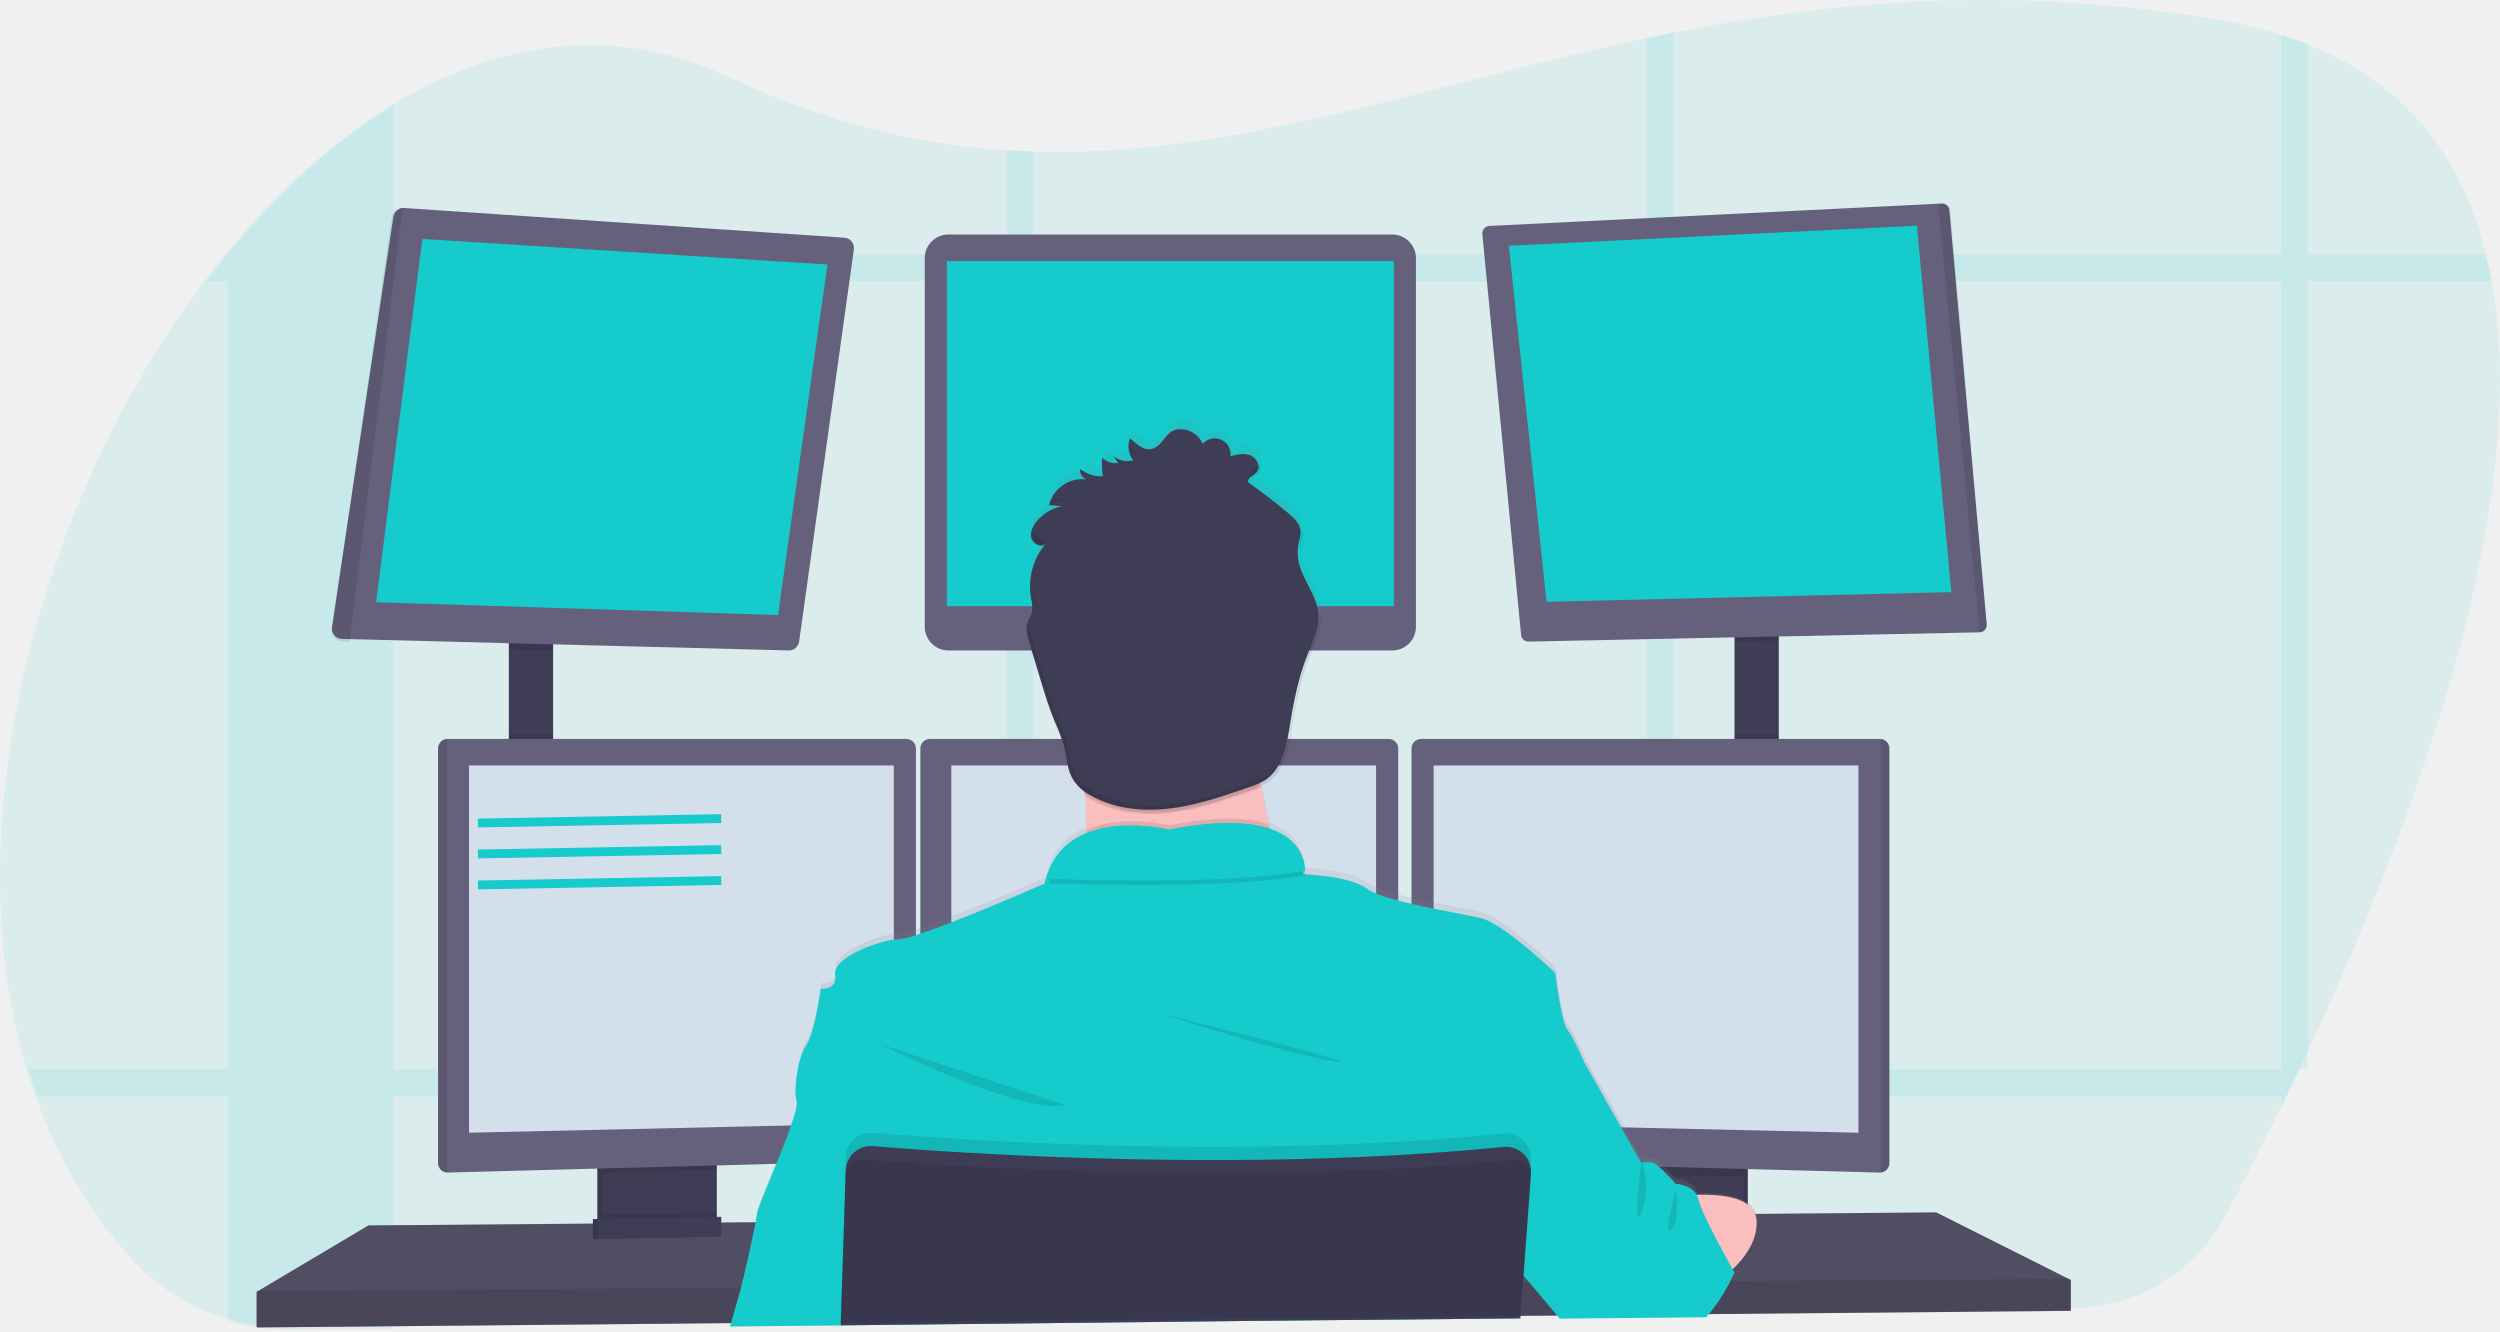
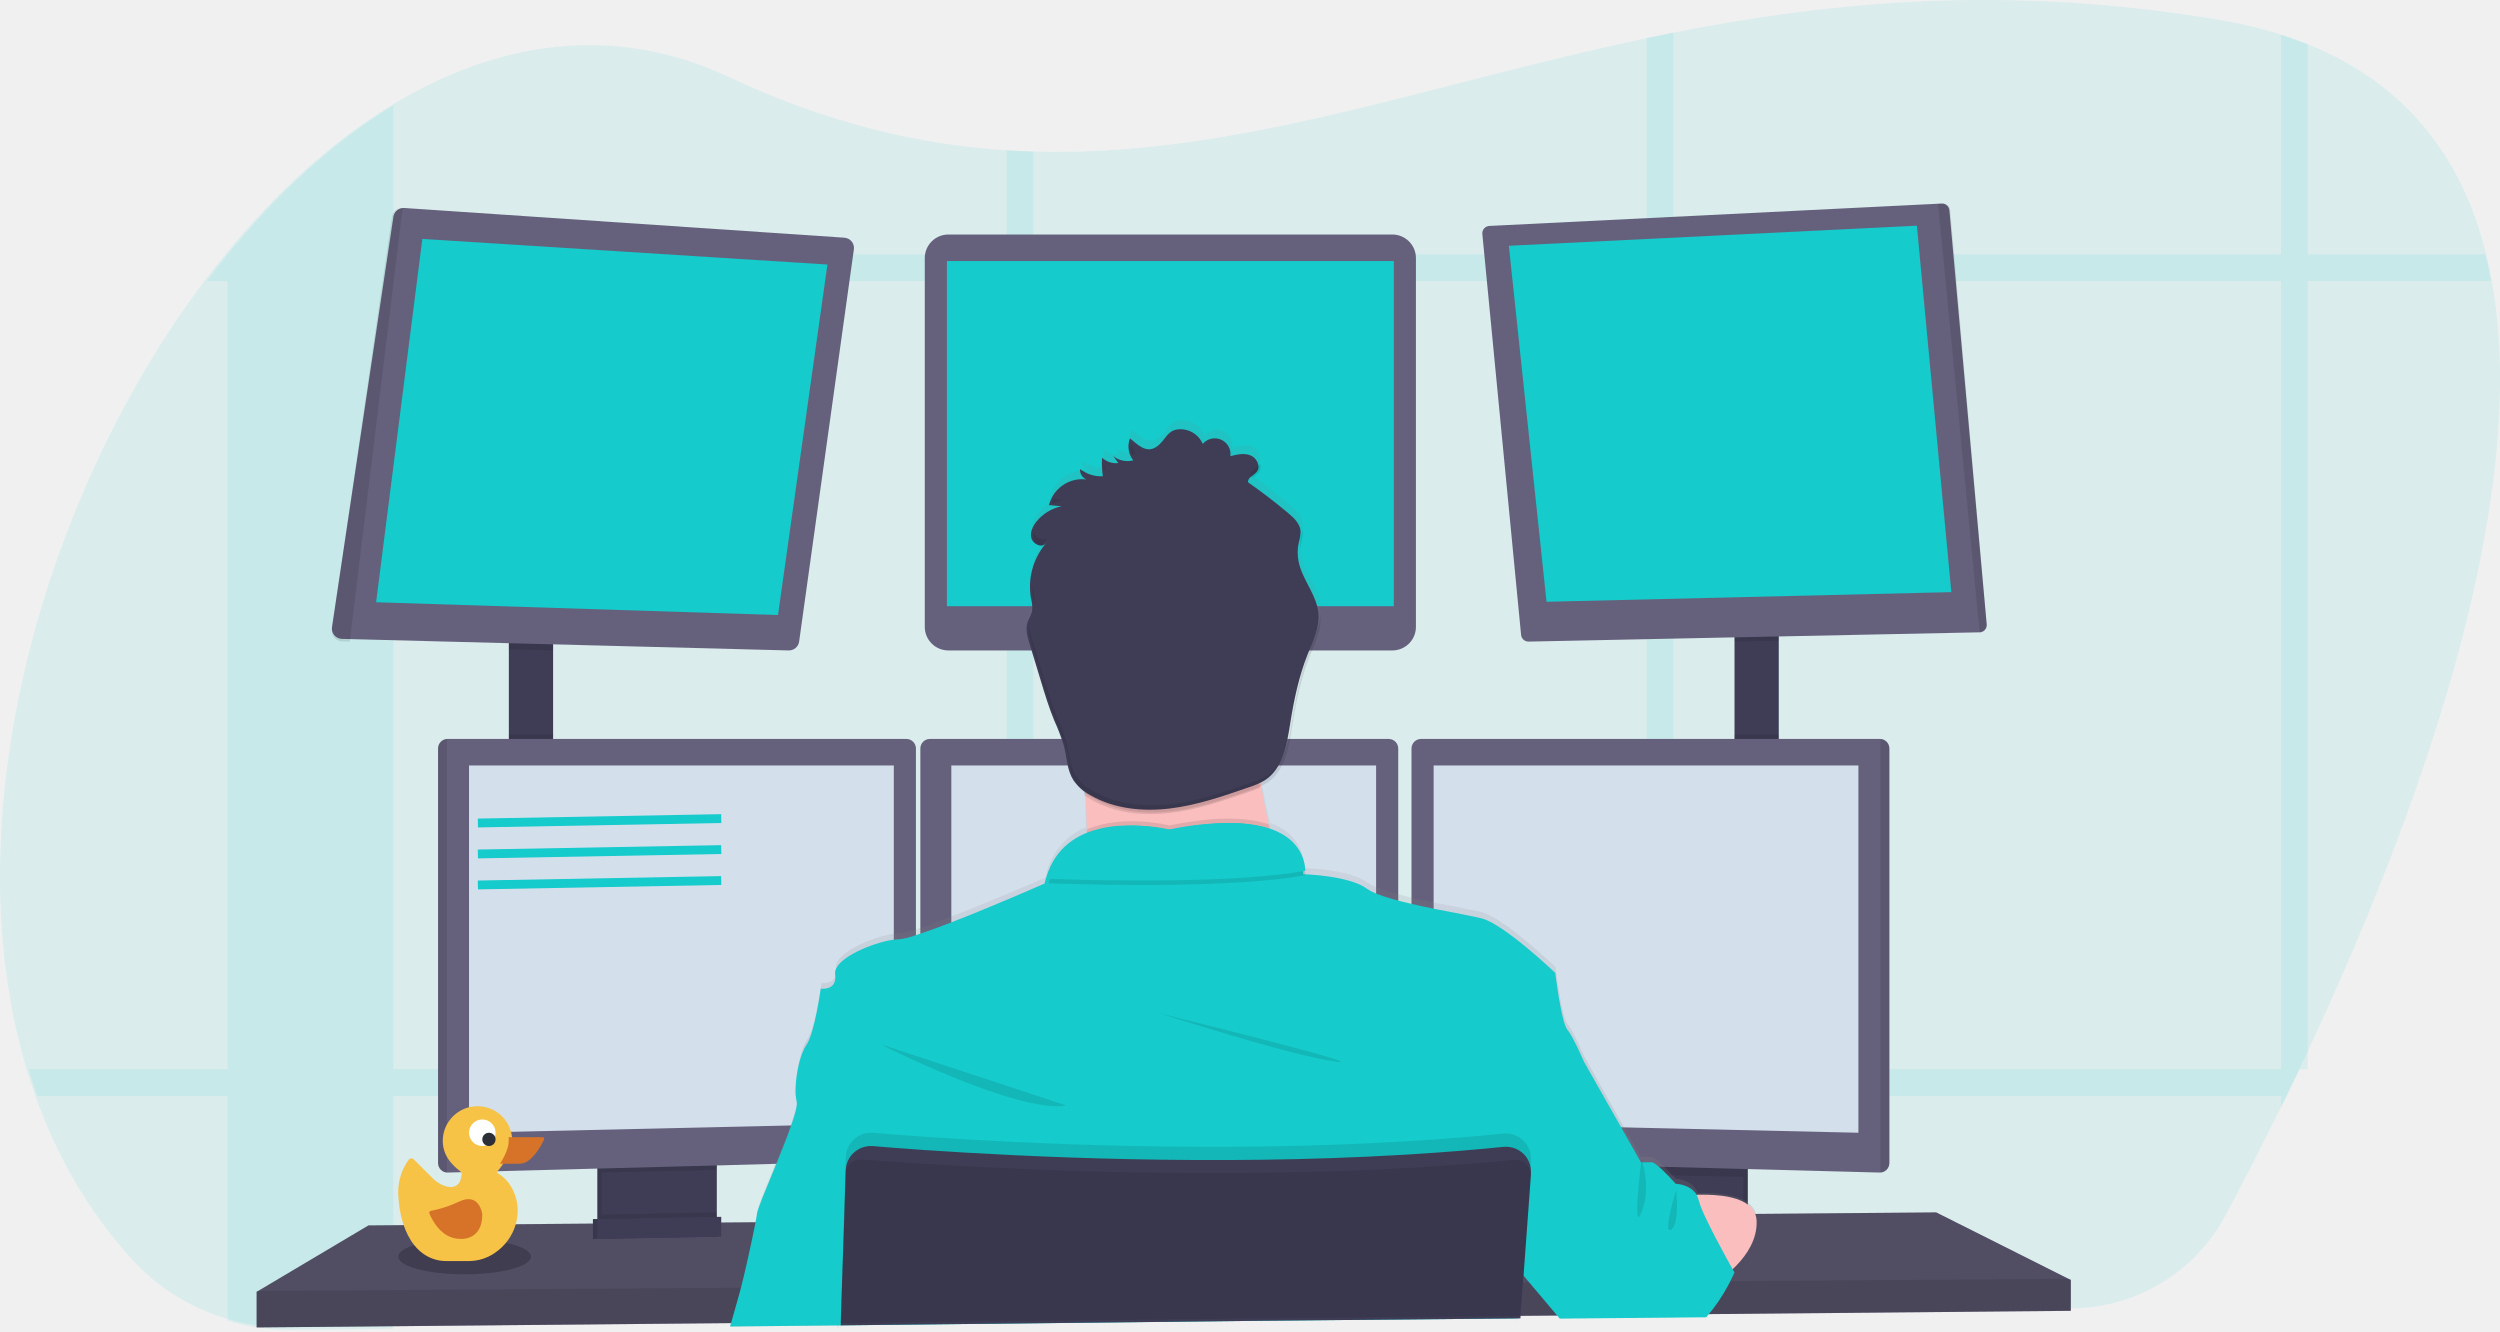
<svg xmlns="http://www.w3.org/2000/svg" width="565px" height="301px" viewBox="0 0 565 301" version="1.1">
  <defs>
    <linearGradient x1="49.992%" y1="100%" x2="49.992%" y2="-0.078%" id="linearGradient-1">
      <stop stop-color="#808080" stop-opacity="0.25" offset="0%" />
      <stop stop-color="#808080" stop-opacity="0.12" offset="54%" />
      <stop stop-color="#808080" stop-opacity="0.1" offset="100%" />
    </linearGradient>
  </defs>
  <g id="Page-1" stroke="none" stroke-width="1" fill="none" fill-rule="evenodd">
    <g id="Desktop-HD" transform="translate(-770, -288)">
      <g id="undraw_programming_2svr-(1)" transform="translate(770, 288)">
        <path d="M521.696,237.266 C521.067,238.619 520.439,239.955 519.813,241.273 C518.837,243.32 517.873,245.327 516.921,247.294 C516.498,248.166 516.075,249.021 515.662,249.877 C510.996,259.391 506.639,267.806 502.938,274.726 C496.099,287.498 482.825,295.531 468.315,295.681 L386.029,296.575 L385.161,296.575 L378.107,296.651 L372.073,296.716 L353.571,296.916 L352.822,296.916 L343.402,297.019 L343.115,297.019 L285.056,297.647 L233.232,298.188 L227.204,298.253 L189.764,298.659 L189.721,298.659 L165.439,298.919 L165.179,298.919 L88.4,299.748 L65.432,299.997 C60.531,300.052 55.65,299.355 50.961,297.928 C42.801,295.469 35.468,290.835 29.751,284.527 C19.886,273.681 12.697,261.026 7.867,247.294 C7.169,245.312 6.518,243.305 5.914,241.273 C-10.804,184.877 9.577,112.117 46.257,63.427 C47.794,61.391 49.357,59.406 50.945,57.471 L50.983,57.427 C62.263,43.609 74.911,32.064 88.384,23.855 C112.259,9.284 138.711,5.179 164.728,17.412 C186.742,27.765 207.296,32.633 227.22,33.954 C229.233,34.084 231.246,34.181 233.248,34.241 C278.952,35.676 321.785,19.242 372.084,8.634 C374.086,8.212 376.094,7.795 378.118,7.399 C414,0.274 453.806,-3.484 501.142,4.416 C506.06,5.218 510.913,6.376 515.662,7.881 C517.75,8.553 519.761,9.275 521.696,10.047 C544.29,19.22 556.613,36.169 561.849,57.406 C562.344,59.377 562.773,61.382 563.135,63.422 C572.419,114.505 545.229,186.967 521.696,237.266 Z" id="Path" fill="#15CBCB" opacity="0.1" />
        <g id="Group" opacity="0.1" transform="translate(6, 7)" fill="#15CBCB">
          <path d="M82.846,16.864 L82.846,293.3 L59.91,293.55 C55.016,293.605 50.142,292.906 45.459,291.478 L45.459,50.495 L45.497,50.495 C56.762,36.636 69.392,25.071 82.846,16.864 Z" id="Path" />
          <path d="M556.946,56.505 L40.778,56.505 C42.313,54.466 43.874,52.477 45.459,50.539 L45.459,50.495 L555.662,50.495 C556.157,52.459 556.585,54.462 556.946,56.505 Z" id="Path" />
          <path d="M515.539,3.038 L515.539,234.658 L513.659,234.658 C512.684,236.708 511.721,238.719 510.771,240.689 C510.349,241.563 509.926,242.42 509.514,243.277 L509.514,0.846 C511.598,1.519 513.607,2.249 515.539,3.038 Z" id="Path" />
          <path d="M372.166,0.363 L372.166,290.16 L366.141,290.225 L366.141,1.6 C368.14,1.177 370.145,0.759 372.166,0.363 Z" id="Path" />
          <path d="M227.503,27.252 L227.503,291.733 L221.483,291.798 L221.483,26.964 C223.494,27.095 225.504,27.171 227.503,27.252 Z" id="Path" />
          <path d="M513.659,234.663 C512.684,236.713 511.721,238.724 510.771,240.695 L2.444,240.695 C1.746,238.71 1.096,236.699 0.493,234.663 L513.659,234.663 Z" id="Path" />
        </g>
        <rect id="Rectangle" fill="#3F3D56" x="115" y="144" width="10" height="31" />
        <rect id="Rectangle" fill="#3F3D56" x="392" y="143" width="10" height="33" />
        <polygon id="Path" fill="#65617D" points="468 289.278 468 296.247 385.718 296.998 384.841 297.014 353.568 297.298 352.821 297.309 343.316 297.389 343.034 297.389 285.092 297.92 189.98 298.794 189.899 298.794 165.716 299.019 165.456 299.024 58 300 58 291.959 83.266 276.948 133.961 276.53 135.044 276.525 135.402 276.52 136.485 276.504 160.825 276.305 161.914 276.3 162.26 276.294 163.343 276.289 171.148 276.225 171.354 276.219 190.608 276.059 190.765 276.059 341.008 274.804 344.686 274.777 345.054 274.777 347.86 274.751 368.251 274.584 369.335 274.568 370.337 274.558 370.857 274.558 377.199 274.509 378.455 274.493 380.14 274.482 385.42 274.434 393.799 274.365 394.882 274.354 396.767 274.343 397.119 274.343 437.583 274" />
        <polygon id="Path" fill="#000000" opacity="0.2" points="468 289.278 468 296.247 385.718 296.998 384.841 297.014 353.568 297.298 352.821 297.309 343.316 297.389 343.034 297.389 285.092 297.92 189.98 298.794 189.899 298.794 165.716 299.019 165.456 299.024 58 300 58 291.959 83.266 276.948 133.961 276.53 135.044 276.525 135.402 276.52 136.485 276.504 160.825 276.305 161.914 276.3 162.26 276.294 163.343 276.289 171.148 276.225 171.354 276.219 190.608 276.059 190.765 276.059 341.008 274.804 344.686 274.777 345.054 274.777 347.86 274.751 368.251 274.584 369.335 274.568 370.337 274.558 370.857 274.558 377.199 274.509 378.455 274.493 380.14 274.482 385.42 274.434 393.799 274.365 394.882 274.354 396.767 274.343 397.119 274.343 437.583 274" />
        <path d="M161,262 L161,275.271 C161.001,276.554 160.25,277.722 159.071,278.273 C158.641,278.478 158.171,278.589 157.693,278.598 L138.456,278.999 C137.942,279.011 137.433,278.905 136.968,278.69 C135.768,278.149 134.999,276.97 135,275.672 L135,262 L161,262 Z" id="Path" fill="#3F3D56" />
        <path d="M161,262 L161,275.271 C161.001,276.554 160.25,277.722 159.071,278.273 C158.641,278.478 158.171,278.589 157.693,278.598 L138.456,278.999 C137.942,279.011 137.433,278.905 136.968,278.69 C135.768,278.149 134.999,276.97 135,275.672 L135,262 L161,262 Z" id="Path" fill="#000000" opacity="0.1" />
        <path d="M162,262 L162,275.271 C162.001,276.554 161.25,277.722 160.071,278.273 C159.641,278.478 159.171,278.589 158.693,278.598 L139.456,278.999 C138.942,279.011 138.433,278.905 137.968,278.69 C136.768,278.149 135.999,276.97 136,275.672 L136,262 L162,262 Z" id="Path" fill="#3F3D56" />
        <rect id="Rectangle" fill="#3F3D56" x="369" y="262" width="26" height="17" />
        <rect id="Rectangle" fill="#000000" opacity="0.1" x="369" y="262" width="26" height="17" />
        <rect id="Rectangle" fill="#3F3D56" x="368" y="262" width="26" height="17" />
        <polygon id="Path" fill="#000000" opacity="0.1" points="125 144 125 147 115 146.743 115 144" />
        <path d="M192.977,56.356 L180.603,144.994 C180.441,146.166 179.421,147.03 178.235,146.999 L79.156,144.437 L77.275,144.389 C76.613,144.373 75.989,144.077 75.559,143.575 C75.128,143.072 74.933,142.411 75.021,141.757 L88.912,48.967 C89.098,47.776 90.167,46.924 91.373,47.005 L190.809,53.718 C191.458,53.756 192.061,54.062 192.473,54.563 C192.885,55.064 193.068,55.714 192.977,56.356 Z" id="Path" fill="#65617D" />
        <polygon id="Path" fill="#15CBCB" points="95.451 54 85 136.108 175.83 139 187 59.784" />
        <rect id="Rectangle" fill="#65617D" x="209" y="53" width="111" height="94" rx="5.33" />
        <rect id="Rectangle" fill="#15CBCB" x="214" y="59" width="101" height="78" />
        <polygon id="Path" fill="#000000" opacity="0.1" points="402 143 402 144.813 392 145 392 143" />
        <path d="M448.996,141.127 C449.026,141.581 448.869,142.026 448.561,142.362 C448.252,142.697 447.82,142.893 447.364,142.904 L345.469,145 C344.591,145.018 343.848,144.358 343.766,143.489 L335.008,52.886 C334.964,52.432 335.109,51.98 335.409,51.635 C335.71,51.29 336.139,51.083 336.597,51.061 L437.718,46.057 L438.807,46.002 C439.706,45.955 440.482,46.626 440.56,47.519 L448.996,141.127 Z" id="Path" fill="#65617D" />
        <polygon id="Path" fill="#15CBCB" points="341 55.544 433.212 51 441 133.821 349.516 136" />
        <path d="M448.997,141.222 C449.026,141.676 448.872,142.122 448.572,142.458 C448.271,142.793 447.849,142.989 447.404,143 L438,46.057 L439.061,46.002 C439.938,45.955 440.694,46.627 440.77,47.52 L448.997,141.222 Z" id="Path" fill="#000000" opacity="0.1" />
        <path d="M91,47.007 L79.057,145 L77.221,144.951 C76.575,144.935 75.965,144.638 75.545,144.133 C75.125,143.627 74.934,142.962 75.02,142.304 L88.582,48.985 C88.761,47.778 89.815,46.916 91,47.007 Z" id="Path" fill="#000000" opacity="0.1" />
        <rect id="Rectangle" fill="#000000" opacity="0.1" x="115" y="166" width="10" height="9" />
        <polygon id="Path" fill="#000000" opacity="0.1" points="162 262 162 264.393 136 265 136 262" />
        <path d="M207,169.136 L207,260.105 C206.986,261.259 206.069,262.199 204.916,262.242 L101.165,265 L101.138,265 C99.963,264.985 99.015,264.037 99,262.864 L99,169.136 C99.015,167.963 99.963,167.015 101.138,167 L204.862,167 C206.037,167.015 206.985,167.963 207,169.136 Z" id="Path" fill="#65617D" />
        <path d="M101,167 L101,265 L100.975,265 C99.89,264.985 99.013,264.037 99,262.864 L99,169.136 C99.013,167.963 99.89,167.015 100.975,167 L101,167 Z" id="Path" fill="#000000" opacity="0.1" />
        <polygon id="Path" fill="#D4DFEC" points="106 173 202 173 202 253.819 106 256" />
        <rect id="Rectangle" fill="#000000" opacity="0.1" x="392" y="166" width="10" height="9" />
        <polygon id="Path" fill="#000000" opacity="0.1" points="394 263 394 266 368 265.41 368 263" />
        <path d="M427,169.136 L427,262.864 C426.985,264.048 426.02,265 424.835,265 L321.084,262.242 C319.93,262.199 319.014,261.259 319,260.105 L319,169.136 C319.015,167.963 319.963,167.015 321.138,167 L424.84,167 C426.024,167.003 426.985,167.954 427,169.136 Z" id="Path" fill="#65617D" />
        <path d="M427,169.136 L427,262.864 C426.986,264.048 426.095,265 425,265 L425,167 C426.095,167 426.986,167.952 427,169.136 Z" id="Path" fill="#000000" opacity="0.1" />
        <polygon id="Path" fill="#D4DFEC" points="420 173 324 173 324 253.819 420 256" />
        <path d="M316,169.136 L316,260.105 C315.986,261.259 315.069,262.199 313.916,262.242 L210.165,265 C208.98,265 208.015,264.048 208,262.864 L208,169.136 C208.015,167.963 208.963,167.015 210.138,167 L313.862,167 C315.037,167.015 315.985,167.963 316,169.136 Z" id="Path" fill="#65617D" />
        <polygon id="Path" fill="#D4DFEC" points="215 173 311 173 311 253.819 215 256" />
        <polygon id="Path" fill="#000000" opacity="0.1" points="468 289 468 296.15 385.718 296.92 384.841 296.937 353.568 297.228 352.821 297.239 343.316 297.322 343.034 297.322 285.092 297.866 189.98 298.762 189.899 298.762 165.716 298.993 165.456 298.999 58 300 58 291.75 167.682 291.019 167.942 291.019 190.142 290.865 190.245 290.865 343.565 289.836 343.722 289.836 343.814 289.83 344.068 289.83 346.663 289.814 347.454 289.814 387.798 289.539 390.181 289.528 390.712 289.522" />
        <circle id="Oval" fill="#FBBEBE" cx="264" cy="148" r="28" />
        <path d="M165,299.81 C165,299.75 165.033,299.685 165.054,299.62 C165.596,297.67 166.561,294.373 167.282,291.739 C167.374,291.413 167.46,291.093 167.542,290.789 C168.338,287.818 169.888,280.861 170.75,276.521 C171.053,274.995 171.292,273.806 171.341,273.208 C171.449,272.291 173.08,268.364 174.928,263.851 C176.224,260.679 177.638,257.214 178.673,254.292 C179.351,252.556 179.882,250.767 180.261,248.942 C180.342,248.561 180.342,248.167 180.261,247.786 C180.098,247.165 180.011,246.526 180.001,245.885 C179.876,242.517 180.879,237.195 182.429,234.963 C184.326,232.247 185.681,222.113 185.681,222.113 C185.681,222.113 188.488,222.52 188.932,220.196 C188.979,219.945 188.997,219.69 188.986,219.435 C188.985,219.233 188.969,219.032 188.938,218.832 C188.455,215.443 196.915,211.837 201.673,211.061 C202.21,210.968 202.754,210.917 203.299,210.908 C204.455,210.782 205.592,210.52 206.686,210.126 C207.192,209.971 207.734,209.79 208.312,209.583 C210.306,208.91 212.691,208.019 215.222,207.042 C224.738,203.343 236.26,198.352 236.26,198.352 C236.341,197.966 236.433,197.597 236.536,197.233 C237.691,192.589 240.98,188.772 245.397,186.952 C245.397,186.594 245.397,186.23 245.397,185.866 C245.397,183.992 245.316,182.064 245.235,180.141 C245.235,179.767 245.202,179.392 245.18,179.017 C245.18,178.909 245.18,178.794 245.18,178.686 C245.18,178.577 245.18,178.496 245.18,178.403 C245.18,178.023 245.142,177.643 245.121,177.268 L245.023,177.192 C244.191,176.562 243.475,175.79 242.91,174.911 C242.595,174.398 242.337,173.851 242.14,173.282 C241.463,171.441 241.305,169.388 240.85,167.443 L240.753,167.042 C240.16,165.08 239.435,163.16 238.585,161.296 C237.387,158.352 236.466,155.321 235.55,152.253 C234.994,150.395 234.432,148.534 233.865,146.67 L233.008,143.824 C232.846,143.281 232.683,142.737 232.559,142.194 C232.498,141.944 232.451,141.69 232.418,141.434 C232.266,140.601 232.31,139.743 232.548,138.93 C232.758,138.375 232.997,137.832 233.263,137.301 C233.376,137.06 233.467,136.809 233.534,136.551 C233.552,136.494 233.566,136.436 233.577,136.378 C233.616,136.185 233.636,135.988 233.637,135.791 C233.618,135.079 233.524,134.371 233.355,133.678 C233.352,133.67 233.352,133.66 233.355,133.651 C233.349,133.602 233.34,133.553 233.328,133.505 C233.231,132.966 233.166,132.422 233.133,131.875 C232.942,128.935 233.595,126 235.014,123.419 L235.116,123.224 C235.415,122.699 235.748,122.194 236.114,121.714 C236.282,121.486 236.455,121.268 236.656,121.051 C235.897,121.779 234.65,121.458 233.946,120.676 C233.829,120.554 233.729,120.417 233.648,120.269 C233.601,120.19 233.559,120.109 233.523,120.025 C233.496,119.96 233.474,119.889 233.453,119.818 C233.073,118.488 233.735,117.07 234.602,115.989 C235.456,114.937 236.514,114.068 237.712,113.437 C237.782,113.395 237.855,113.356 237.929,113.323 C238.389,113.091 238.868,112.899 239.36,112.747 C239.65,112.651 239.945,112.571 240.243,112.508 L238.233,112.323 L237.42,112.247 C238.248,108.956 241.087,106.568 244.465,106.322 L245.05,106.322 C245.335,106.326 245.619,106.35 245.901,106.393 C244.978,105.987 244.405,105.049 244.465,104.041 C245.884,105.154 247.644,105.741 249.445,105.703 L249.651,105.703 C249.558,105.115 249.496,104.522 249.467,103.927 C249.413,103.12 249.413,102.311 249.467,101.505 C250.45,102.439 251.796,102.888 253.141,102.732 L252.014,101.157 C253.019,101.96 254.287,102.358 255.569,102.27 L255.829,102.243 C256.048,102.22 256.263,102.179 256.474,102.118 L256.523,102.118 C256.42,101.988 256.328,101.852 256.236,101.711 L256.203,101.646 C255.978,101.291 255.796,100.91 255.661,100.511 C255.607,100.356 255.564,100.199 255.531,100.038 C255.295,99.051 255.381,98.014 255.775,97.078 C257.526,98.545 259.444,100.549 261.737,99.034 C264.029,97.518 264.105,94.738 267.698,95.02 C269.709,95.21 271.457,96.485 272.256,98.344 C273.295,97.167 274.967,96.785 276.412,97.393 C277.834,98.068 278.676,99.568 278.515,101.135 C280.006,100.761 281.61,100.391 283.04,100.956 C284.471,101.521 285.392,103.351 284.58,104.573 C284.557,104.612 284.532,104.648 284.504,104.682 C283.837,105.545 282.363,106.018 282.52,107.104 L282.748,107.267 L283.452,107.778 C286.216,109.776 288.908,111.876 291.527,114.078 C292.871,115.207 294.302,116.565 294.394,118.33 C294.41,118.763 294.366,119.196 294.264,119.617 C294.177,120.041 294.058,120.465 293.966,120.888 C293.734,121.967 293.672,123.076 293.782,124.174 C293.82,124.494 293.868,124.809 293.928,125.13 C294.757,129.328 298.106,132.793 298.437,137.078 L298.437,137.382 C298.457,137.841 298.444,138.3 298.399,138.757 C298.15,141.363 296.947,143.867 295.971,146.36 C295.912,146.512 295.852,146.664 295.798,146.816 C293.917,151.704 292.833,156.913 292.004,162.11 C291.737,163.954 291.375,165.783 290.92,167.59 C290.426,169.658 289.484,171.592 288.162,173.255 C287.633,173.88 287.02,174.428 286.341,174.884 C285.883,175.178 285.403,175.434 284.905,175.65 C284.905,175.65 284.905,175.65 284.905,175.682 C284.964,176.014 285.013,176.345 285.073,176.676 C285.105,176.85 285.132,177.024 285.165,177.219 C285.162,177.23 285.162,177.241 285.165,177.252 C285.62,179.821 286.14,182.336 286.688,184.725 L286.964,185.915 C293.793,188.386 294.6,193.448 294.649,195.386 C294.668,195.645 294.668,195.905 294.649,196.163 C294.649,196.163 304.946,196.435 309.01,199.422 C309.77,199.938 310.591,200.358 311.454,200.671 C313.093,201.291 314.767,201.816 316.467,202.24 C317.34,202.469 318.25,202.691 319.177,202.908 C320.803,203.283 322.526,203.647 324.19,203.995 C328.629,204.891 332.807,205.624 334.926,206.167 C339.982,207.449 351.547,218.561 351.547,218.561 C351.547,218.561 352.902,229.771 354.257,231.405 C355.612,233.04 358.051,238.786 358.051,238.786 L367.014,254.759 L370.808,261.477 L373.247,261.477 C373.583,261.477 374.244,261.955 374.986,262.618 C375.631,263.194 376.347,263.91 376.975,264.562 L378.016,265.676 L378.666,266.398 C378.666,266.398 382.606,266.496 383.674,269.619 C386.882,269.526 390.822,269.738 393.58,270.976 C393.957,271.142 394.319,271.338 394.664,271.563 C395.808,272.227 396.621,273.343 396.902,274.637 C396.958,274.894 396.99,275.156 397,275.419 C397,275.728 397,276.038 397,276.342 C396.805,280.454 394.133,283.875 391.678,286.178 L391.852,286.487 C391.852,286.487 391.77,286.683 391.613,287.031 C391.57,287.134 391.516,287.248 391.456,287.378 C391.136,288.062 390.627,289.089 389.96,290.289 C388.546,292.887 386.803,295.291 384.774,297.442 L384.617,297.605 L353.325,297.893 L353.233,297.784 L347.163,290.528 L344.144,286.922 L344.052,286.808 L343.966,287.671 L343.673,290.55 L342.968,297.507 L342.93,297.855 L342.93,297.947 L342.849,298.751 L342.909,297.947 L342.752,297.947 L284.764,298.49 L189.588,299.544 L189.588,300 L189.512,300 L189.512,299.544 L165.26,299.804 L165,299.81 Z" id="Path" fill="url(#linearGradient-1)" />
        <path d="M292,205.087 C292,205.087 238.21,211.641 243.346,205.087 C245.205,202.717 245.719,195.694 245.616,187.694 C245.584,185.264 245.497,182.746 245.373,180.239 C244.778,168.225 243.346,156.484 243.346,156.484 C243.346,156.484 290.378,134.093 284.972,151.842 C282.81,159.012 283.518,169.082 285.161,178.536 C285.643,181.293 286.199,183.997 286.783,186.563 C288.208,192.824 289.949,199.007 292,205.087 Z" id="Path" fill="#FBBEBE" />
        <path d="M292,205.053 C292,205.053 238.21,211.683 243.346,205.053 C245.205,202.655 245.719,195.55 245.616,187.456 C253.817,183.876 264.251,186.545 264.251,186.545 C275.236,184.307 282.28,184.743 286.783,186.313 C288.208,192.646 289.949,198.901 292,205.053 Z" id="Path" fill="#000000" opacity="0.1" />
        <path d="M189.364,300 L189.364,299.543 L284.641,298.505 L342.69,297.961 L342.853,297.961 L342.793,298.766 L342.875,297.961 L342.978,297.961 L342.978,297.869 L343.721,290.557 L344.003,287.79 L344.09,286.926 L344.166,286.203 L347.519,274.998 L350.871,263.81 L353.692,254.389 L358,239.994 C358,239.994 355.559,234.286 354.202,232.655 C352.846,231.024 351.49,219.879 351.49,219.879 C351.49,219.879 339.913,208.827 334.851,207.555 C332.73,207.011 328.541,206.288 324.093,205.381 C322.427,205.043 320.718,204.685 319.074,204.293 C318.147,204.081 317.235,203.858 316.362,203.635 C314.662,203.21 312.987,202.691 311.344,202.081 C310.482,201.767 309.662,201.349 308.902,200.836 C304.915,197.906 294.922,197.574 294.536,197.574 C294.535,197.561 294.535,197.549 294.536,197.536 L294.536,197.487 C294.551,197.259 294.551,197.03 294.536,196.802 C294.536,196.585 294.536,196.329 294.488,196.041 C294.488,195.954 294.488,195.862 294.45,195.769 C294.423,195.573 294.39,195.367 294.341,195.149 C294.325,195.052 294.303,194.956 294.276,194.861 C294.119,194.206 293.892,193.57 293.598,192.964 C293.56,192.877 293.511,192.785 293.468,192.698 C293.202,192.195 292.893,191.717 292.545,191.268 C292.475,191.175 292.399,191.078 292.318,190.985 C291.873,190.46 291.379,189.979 290.842,189.55 C290.695,189.436 290.544,189.316 290.386,189.207 C290.298,189.136 290.206,189.071 290.11,189.012 L289.627,188.696 L289.176,188.435 C288.78,188.218 288.363,188.006 287.907,187.805 C287.766,187.74 287.614,187.68 287.462,187.62 C287.31,187.56 287.071,187.468 286.871,187.392 L286.838,187.392 L286.431,187.229 C286.122,187.125 285.807,187.033 285.476,186.94 L284.972,186.81 L284.429,186.685 L283.887,186.571 C283.344,186.462 282.764,186.364 282.156,186.288 L281.538,186.212 L280.903,186.147 L280.247,186.092 L279.314,186.038 L278.228,186 C273.443,186 268.671,186.508 263.993,187.517 C260.743,186.792 257.414,186.485 254.087,186.603 L253.615,186.603 L253.072,186.636 L252.725,186.636 L252.025,186.701 C251.792,186.701 251.553,186.75 251.32,186.783 C251.086,186.815 250.842,186.843 250.609,186.881 L250.251,186.94 C249.898,187 249.54,187.066 249.166,187.142 C249.047,187.163 248.927,187.191 248.808,187.223 C248.336,187.326 247.864,187.452 247.397,187.593 C247.164,187.658 246.931,187.734 246.697,187.816 C246.578,187.848 246.464,187.892 246.35,187.935 L246.003,188.06 L245.661,188.196 L245.254,188.359 C245.048,188.446 244.847,188.539 244.647,188.637 C244.533,188.686 244.419,188.74 244.31,188.8 C244.202,188.86 244.088,188.908 243.985,188.968 C242.758,189.603 241.625,190.405 240.616,191.349 L240.339,191.616 L240.068,191.893 C239.976,191.985 239.889,192.083 239.802,192.181 C239.449,192.568 239.119,192.977 238.815,193.404 C238.728,193.518 238.647,193.633 238.565,193.752 C238.221,194.261 237.909,194.791 237.632,195.34 C237.561,195.47 237.496,195.606 237.431,195.736 C236.989,196.655 236.626,197.61 236.346,198.591 C236.245,198.953 236.153,199.315 236.07,199.678 C236.07,199.678 224.585,204.755 215.058,208.43 C212.524,209.409 210.137,210.295 208.141,210.964 C207.56,211.159 207.018,211.339 206.513,211.507 C205.419,211.904 204.28,212.167 203.123,212.29 C202.577,212.299 202.033,212.35 201.495,212.442 C197.117,213.155 189.614,216.248 188.795,219.352 C188.728,219.6 188.71,219.858 188.74,220.113 C188.74,220.113 188.74,220.151 188.74,220.173 C189.283,223.978 185.485,223.435 185.485,223.435 C185.485,223.435 184.129,233.492 182.23,236.21 C180.858,238.167 179.919,242.532 179.8,245.827 C179.732,246.853 179.812,247.884 180.039,248.888 C180.039,248.915 180.039,248.942 180.039,248.964 C180.256,249.692 179.735,251.682 178.85,254.231 C177.89,257.031 176.49,260.51 175.145,263.794 C173.116,268.752 171.206,273.253 171.087,274.243 C171.038,274.683 170.897,275.471 170.702,276.488 C169.91,280.63 168.152,288.518 167.284,291.71 C166.638,294.091 165.7,297.353 165.054,299.592 C165.054,299.658 165.016,299.723 165,299.783 L189.321,299.543 L189.321,300 L189.397,300 L189.364,300 Z" id="Path" fill="#15CBCB" />
        <path d="M199,236 C199,236 229.89,251.71 241,249.846 L199,236 Z" id="Path" fill="#000000" opacity="0.1" />
        <path d="M262,229 C262,229 291.766,238.57 301.688,239.899 C311.61,241.228 262,229 262,229 Z" id="Path" fill="#000000" opacity="0.1" />
        <path d="M295,197.787 C279.31,200.685 249.769,200.061 237,199.621 C241.68,182.798 264.501,188.518 264.501,188.518 C292.749,182.863 294.913,194.596 295,197.787 Z" id="Path" fill="#000000" opacity="0.1" />
        <path d="M295,196.787 C279.31,199.685 249.769,199.061 237,198.621 C241.68,181.798 264.501,187.518 264.501,187.518 C292.749,181.863 294.913,193.596 295,196.787 Z" id="Path" fill="#15CBCB" />
        <path d="M378,270.493 C378,270.493 396.625,267.586 396.99,275.892 C397.355,284.197 387.492,290 387.492,290 L378,270.493 Z" id="Path" fill="#FBBEBE" />
        <path d="M284.789,178.038 C283.996,178.392 283.185,178.704 282.36,178.975 C276.54,180.976 270.672,182.994 264.545,183.725 C258.418,184.457 251.988,183.811 246.644,180.766 C246.083,180.45 245.542,180.1 245.024,179.717 C244.431,167.881 243,156.313 243,156.313 C243,156.313 289.966,134.255 284.568,151.74 C282.419,158.804 283.148,168.725 284.789,178.038 Z" id="Path" fill="#000000" opacity="0.1" />
        <path d="M256.114,104.039 C254.55,104.453 252.882,104.101 251.616,103.09 L252.74,104.657 C251.399,104.812 250.057,104.366 249.074,103.437 C248.972,104.839 249.031,106.249 249.247,107.637 C247.387,107.727 245.554,107.151 244.078,106.012 C244.019,107.013 244.589,107.945 245.506,108.347 C241.639,107.884 238.029,110.368 237.071,114.152 L239.893,114.412 C237.675,114.887 235.684,116.105 234.248,117.865 C233.383,118.949 232.723,120.336 233.102,121.658 C233.48,122.981 235.308,123.826 236.303,122.883 C233.438,126.311 232.231,130.832 233.005,135.235 C233.261,136.162 233.346,137.128 233.253,138.086 C233.075,138.98 232.513,139.755 232.231,140.628 C231.691,142.21 232.204,143.928 232.686,145.506 L235.221,153.863 C236.141,156.882 237.054,159.906 238.255,162.827 C239.105,164.674 239.827,166.577 240.418,168.523 C241.099,171.147 241.126,174.019 242.581,176.312 C243.577,177.754 244.91,178.932 246.463,179.742 C251.81,182.81 258.272,183.46 264.393,182.723 C270.514,181.986 276.386,179.954 282.209,177.938 C283.503,177.547 284.745,177.001 285.908,176.312 C289.936,173.667 290.833,168.258 291.585,163.494 C292.423,158.182 293.542,152.882 295.527,147.885 C296.706,144.909 298.23,141.891 297.971,138.704 C297.641,134.471 294.299,131.04 293.472,126.878 C293.195,125.486 293.208,124.053 293.51,122.667 C293.767,121.841 293.91,120.984 293.937,120.119 C293.845,118.374 292.418,117.03 291.077,115.908 C288.168,113.473 285.165,111.171 282.069,109.003 C281.912,107.919 283.382,107.453 284.048,106.597 C284.988,105.388 284.015,103.47 282.588,102.906 C281.16,102.342 279.56,102.711 278.073,103.085 C278.272,101.518 277.42,100.007 275.98,99.368 C274.539,98.729 272.85,99.114 271.827,100.315 C271.023,98.467 269.278,97.204 267.275,97.02 C263.69,96.738 263.62,99.486 261.327,100.998 C259.034,102.51 257.142,100.516 255.379,99.063 C254.72,100.734 255,102.631 256.114,104.039 Z" id="Path" fill="#3F3D56" />
        <path d="M392,287.561 C392,287.561 391.515,288.715 390.622,290.386 C389.271,292.957 387.627,295.362 385.721,297.554 L385.574,297.712 L384.692,297.712 L353.251,298 L352.499,298 L352.407,297.891 L346.308,290.658 L344.01,287.932 L343.917,287.817 L343.721,287.589 L343.612,287.458 L343.471,287.289 L339,281.988 L340.634,275.185 L343.416,263.724 L343.487,263.446 L344.032,261.269 L344.418,259.636 L345.714,254.314 L350.158,236 L358.053,240.082 L366.379,254.776 L370.85,262.668 L373.301,262.668 C373.763,262.668 374.825,263.56 375.893,264.589 C376.274,264.954 376.655,265.34 376.982,265.677 C377.951,266.679 378.719,267.539 378.719,267.539 C378.719,267.539 382.688,267.626 383.756,270.75 C383.811,270.901 383.856,271.056 383.892,271.212 C384.246,272.44 384.707,273.635 385.269,274.783 C385.972,276.312 386.854,278.048 387.747,279.784 C389.408,282.968 391.096,285.999 391.717,287.099 L391.793,287.235 L392,287.561 Z" id="Path" fill="#15CBCB" />
        <path d="M345.985,262.263 L345.931,263.032 L345.931,263.086 L345.839,264.324 L345.117,274.284 L344.243,286.284 L343.993,289.664 L343.451,296.896 L343.451,296.987 L285.377,297.526 L190.076,298.548 L190.076,299 L190,299 L190,298.548 L190,298.397 L190.244,290.67 L190.711,275.57 L191.113,262.769 L191.151,261.493 C191.199,259.937 191.89,258.47 193.062,257.435 C194.235,256.4 195.785,255.888 197.349,256.021 C199.911,256.236 203.238,256.499 207.216,256.779 L208.844,256.898 C231.819,258.48 274.278,260.525 317.122,257.974 C318.023,257.925 318.929,257.872 319.836,257.807 C326.479,257.393 333.117,256.86 339.689,256.193 C341.371,256.018 343.045,256.591 344.26,257.757 C345.475,258.923 346.107,260.563 345.985,262.236 L345.985,262.263 Z" id="Path" fill="#000000" opacity="0.1" />
        <path d="M190,299.978 L190,299.525 L285.357,298.493 L343.455,297.953 L343.618,297.953 L343.618,297.861 L344.161,290.603 L344.394,287.363 L345.285,275.152 L345.985,265.485 L345.985,265.247 C346.017,264.802 345.997,264.354 345.925,263.913 C345.928,263.895 345.928,263.877 345.925,263.859 C345.776,262.948 345.403,262.087 344.839,261.353 C343.624,259.803 341.69,258.986 339.725,259.193 C333.149,259.863 326.509,260.398 319.863,260.813 C318.956,260.878 318.049,260.932 317.148,260.981 C274.286,263.514 231.809,261.461 208.825,259.901 L207.196,259.782 C203.216,259.501 199.888,259.242 197.325,259.02 C194.405,258.775 191.77,260.764 191.222,263.627 C191.167,263.919 191.134,264.216 191.124,264.513 L190.755,276.48 L190.25,291.64 L190.011,299.395 L190.011,299.546 L190.011,300 L190,299.978 Z" id="Path" fill="#3F3D56" />
        <path d="M345.991,265.891 L345.324,274.292 L344.331,286.813 L344.082,289.947 L343.539,296.967 L343.507,297.318 L343.507,297.411 L343.425,298.222 L343.485,297.411 L343.328,297.411 L285.284,297.959 L190,299 L190,298.847 L190.266,290.978 L190.808,275.601 L191.155,265.382 C191.19,264.2 191.815,263.117 192.815,262.505 C193.43,262.124 194.148,261.952 194.866,262.012 C196.005,262.105 197.405,262.214 199.037,262.335 C201.69,262.532 204.961,262.762 208.769,263.003 C215.821,263.453 224.669,263.935 234.808,264.33 C263.016,265.425 301.097,265.793 337.268,262.592 C338.896,262.45 340.577,262.291 342.221,262.132 C342.872,262.067 343.527,262.192 344.109,262.494 C344.274,262.577 344.43,262.676 344.575,262.79 C345.048,263.135 345.422,263.6 345.66,264.138 C345.716,264.245 345.761,264.357 345.796,264.472 C345.959,264.926 346.025,265.41 345.991,265.891 Z" id="Path" fill="#000000" opacity="0.1" />
        <path d="M162,274 L162,275.679 C162.001,276.925 161.25,278.06 160.071,278.595 L137.968,279 C136.768,278.475 135.999,277.329 136,276.068 L136,274.489 L162,274 Z" id="Path" fill="#000000" opacity="0.1" />
        <polygon id="Path" fill="#3F3D56" points="162 279.483 134 280 134 275.517 162 275" />
        <polygon id="Path" fill="#000000" opacity="0.1" points="162 279.483 134 280 134 275.517 162 275" />
        <polygon id="Path" fill="#3F3D56" points="163 279.483 135 280 135 275.517 163 275" />
        <g id="Group" opacity="0.1" transform="translate(232, 100)" fill="#000000">
          <path d="M24.633,2.536 C24.105,1.844 23.755,1.031 23.612,0.169 C23.482,1.012 23.56,1.873 23.839,2.678 C24.107,2.653 24.373,2.606 24.633,2.536 Z" id="Path" />
          <path d="M17.771,6.158 C17.669,5.489 17.603,4.816 17.571,4.14 C17.571,4.811 17.571,5.487 17.571,6.164 L17.771,6.158 Z" id="Path" />
          <path d="M61.807,24.36 C61.837,23.874 61.902,23.391 62.002,22.915 C62.258,22.085 62.403,21.225 62.434,20.356 C62.422,20.161 62.393,19.968 62.348,19.778 C62.256,20.28 62.11,20.782 62.002,21.278 C61.786,22.29 61.721,23.329 61.807,24.36 Z" id="Path" />
          <path d="M50.569,7.505 L51.158,7.936 C51.654,7.574 52.119,7.169 52.546,6.725 C52.96,6.148 53.038,5.392 52.752,4.74 C52.698,4.865 52.629,4.982 52.546,5.089 C51.882,5.951 50.412,6.425 50.569,7.505 Z" id="Path" />
          <path d="M6.17,12.753 C5.973,13.151 5.816,13.567 5.7,13.996 C6.546,13.52 7.456,13.173 8.402,12.965 L6.17,12.753 Z" id="Path" />
          <path d="M13.622,6.818 C13.267,6.621 12.927,6.397 12.606,6.147 C12.592,6.363 12.608,6.58 12.654,6.791 C12.977,6.775 13.3,6.784 13.622,6.818 Z" id="Path" />
          <path d="M66.449,38.956 C66.227,41.602 65.006,44.149 64.017,46.658 C62.034,51.687 60.916,57.022 60.078,62.373 C59.327,67.167 58.458,72.611 54.405,75.267 C53.247,75.966 52.007,76.515 50.715,76.904 C44.89,78.938 39.017,80.978 32.884,81.72 C26.751,82.462 20.316,81.813 14.967,78.725 C13.416,77.909 12.085,76.724 11.087,75.273 C9.645,72.965 9.618,70.075 8.926,67.435 C8.336,65.474 7.614,63.557 6.765,61.696 C5.571,58.762 4.652,55.696 3.739,52.68 C2.893,49.876 2.048,47.071 1.205,44.264 C0.927,43.419 0.721,42.552 0.589,41.673 C0.378,43.069 0.789,44.531 1.205,45.9 C2.048,48.711 2.893,51.516 3.739,54.316 C4.652,57.355 5.571,60.398 6.765,63.333 C7.614,65.193 8.336,67.111 8.926,69.071 C9.607,71.711 9.634,74.602 11.087,76.909 C12.085,78.36 13.416,79.545 14.967,80.362 C20.316,83.449 26.768,84.098 32.884,83.356 C39,82.615 44.868,80.575 50.715,78.54 C52.007,78.152 53.247,77.602 54.405,76.904 C58.43,74.247 59.327,68.804 60.078,64.009 C60.916,58.658 62.034,53.324 64.017,48.295 C65.195,45.305 66.719,42.267 66.46,39.055 C66.46,39.022 66.449,38.989 66.449,38.956 Z" id="Path" />
          <path d="M1.778,36.845 C1.778,36.845 1.778,36.807 1.778,36.785 C1.875,35.824 1.791,34.852 1.529,33.922 C1.421,33.323 1.351,32.718 1.318,32.111 C1.256,33.264 1.327,34.421 1.529,35.558 C1.616,35.984 1.713,36.415 1.778,36.845 Z" id="Path" />
          <path d="M3.426,23.504 C3.841,22.799 4.313,22.129 4.836,21.502 C3.847,22.456 2.021,21.605 1.637,20.28 C1.496,20.816 1.496,21.38 1.637,21.916 C1.908,22.731 2.591,23.337 3.426,23.504 Z" id="Path" />
        </g>
        <path d="M371,262 C371,262 373.25,268.372 371,273.913 C368.75,279.455 371,262 371,262 Z" id="Path" fill="#000000" opacity="0.1" />
        <path d="M378.802,269 C378.802,269 379.698,276.541 377.677,277.879 C375.656,279.217 378.802,269 378.802,269 Z" id="Path" fill="#000000" opacity="0.1" />
        <path d="M108,186 L163,185" id="Path" stroke="#15CBCB" stroke-width="2" />
        <path d="M108,192.995 L163,192.005" id="Path" stroke="#15CBCB" stroke-width="2" />
        <path d="M108,200 L163,199" id="Path" stroke="#15CBCB" stroke-width="2" />
+         <ellipse id="Oval" fill="#3F3D4F" cx="105" cy="284" rx="15" ry="4" />
+         <g id="duckling" transform="translate(90, 250)">
+           <path d="M25.868,18.839 C25.155,17.423 24.093,16.112 22.522,15.183 C22.357,15.086 22.311,14.871 22.434,14.725 C23.231,13.774 25.767,10.534 25.767,7.857 C25.767,3.518 22.252,0 17.915,0 C13.579,0 10.063,3.518 10.063,7.857 C10.063,12.143 13.638,14.32 14.255,14.914 C14.317,14.973 14.348,15.047 14.347,15.132 C14.338,15.857 14.103,19.271 10.398,17.979 C9.4,17.631 8.513,17.021 7.767,16.274 L3.524,12.029 C3.189,11.694 2.639,11.736 2.357,12.118 C1.405,13.406 -0.371,16.441 0.069,20.714 C0.069,20.714 0.33,32.276 8.352,34.653 C9.215,34.909 10.118,35 11.017,35 L15.913,35 C17.95,35 19.942,34.408 21.643,33.284 C21.702,33.245 21.761,33.206 21.821,33.166 C26.507,30.012 28.409,23.885 25.868,18.839 Z" id="Path" fill="#F6C346" />
+           <path d="M32.629,7 L26.646,7 L24.944,7 C24.966,7.247 24.98,7.497 24.98,7.75 C24.98,9.513 23.961,11.508 23,12.998 L23,13 L27.28,13 C27.955,13 28.632,12.836 29.199,12.459 C31.071,11.216 32.432,8.661 32.962,7.544 C33.083,7.292 32.901,7 32.629,7 Z" id="Path" fill="#D77328" />
+           <circle id="Oval" fill="#FFFFFF" cx="19" cy="6" r="3" />
+           <circle id="Oval" fill="#2C2F38" cx="20.5" cy="7.5" r="1.5" />
+           <path d="M13.62,21.613 C18.421,19.255 19,24.462 19,24.462 C19,30.507 14,29.989 14,29.989 C9.753,29.989 7.62,25.658 7.031,24.225 C6.932,23.986 7.081,23.723 7.341,23.667 L7.61,23.609 C9.685,23.164 11.725,22.543 13.62,21.613 Z" id="Path" fill="#D77328" />
+         </g>
      </g>
    </g>
  </g>
</svg>
